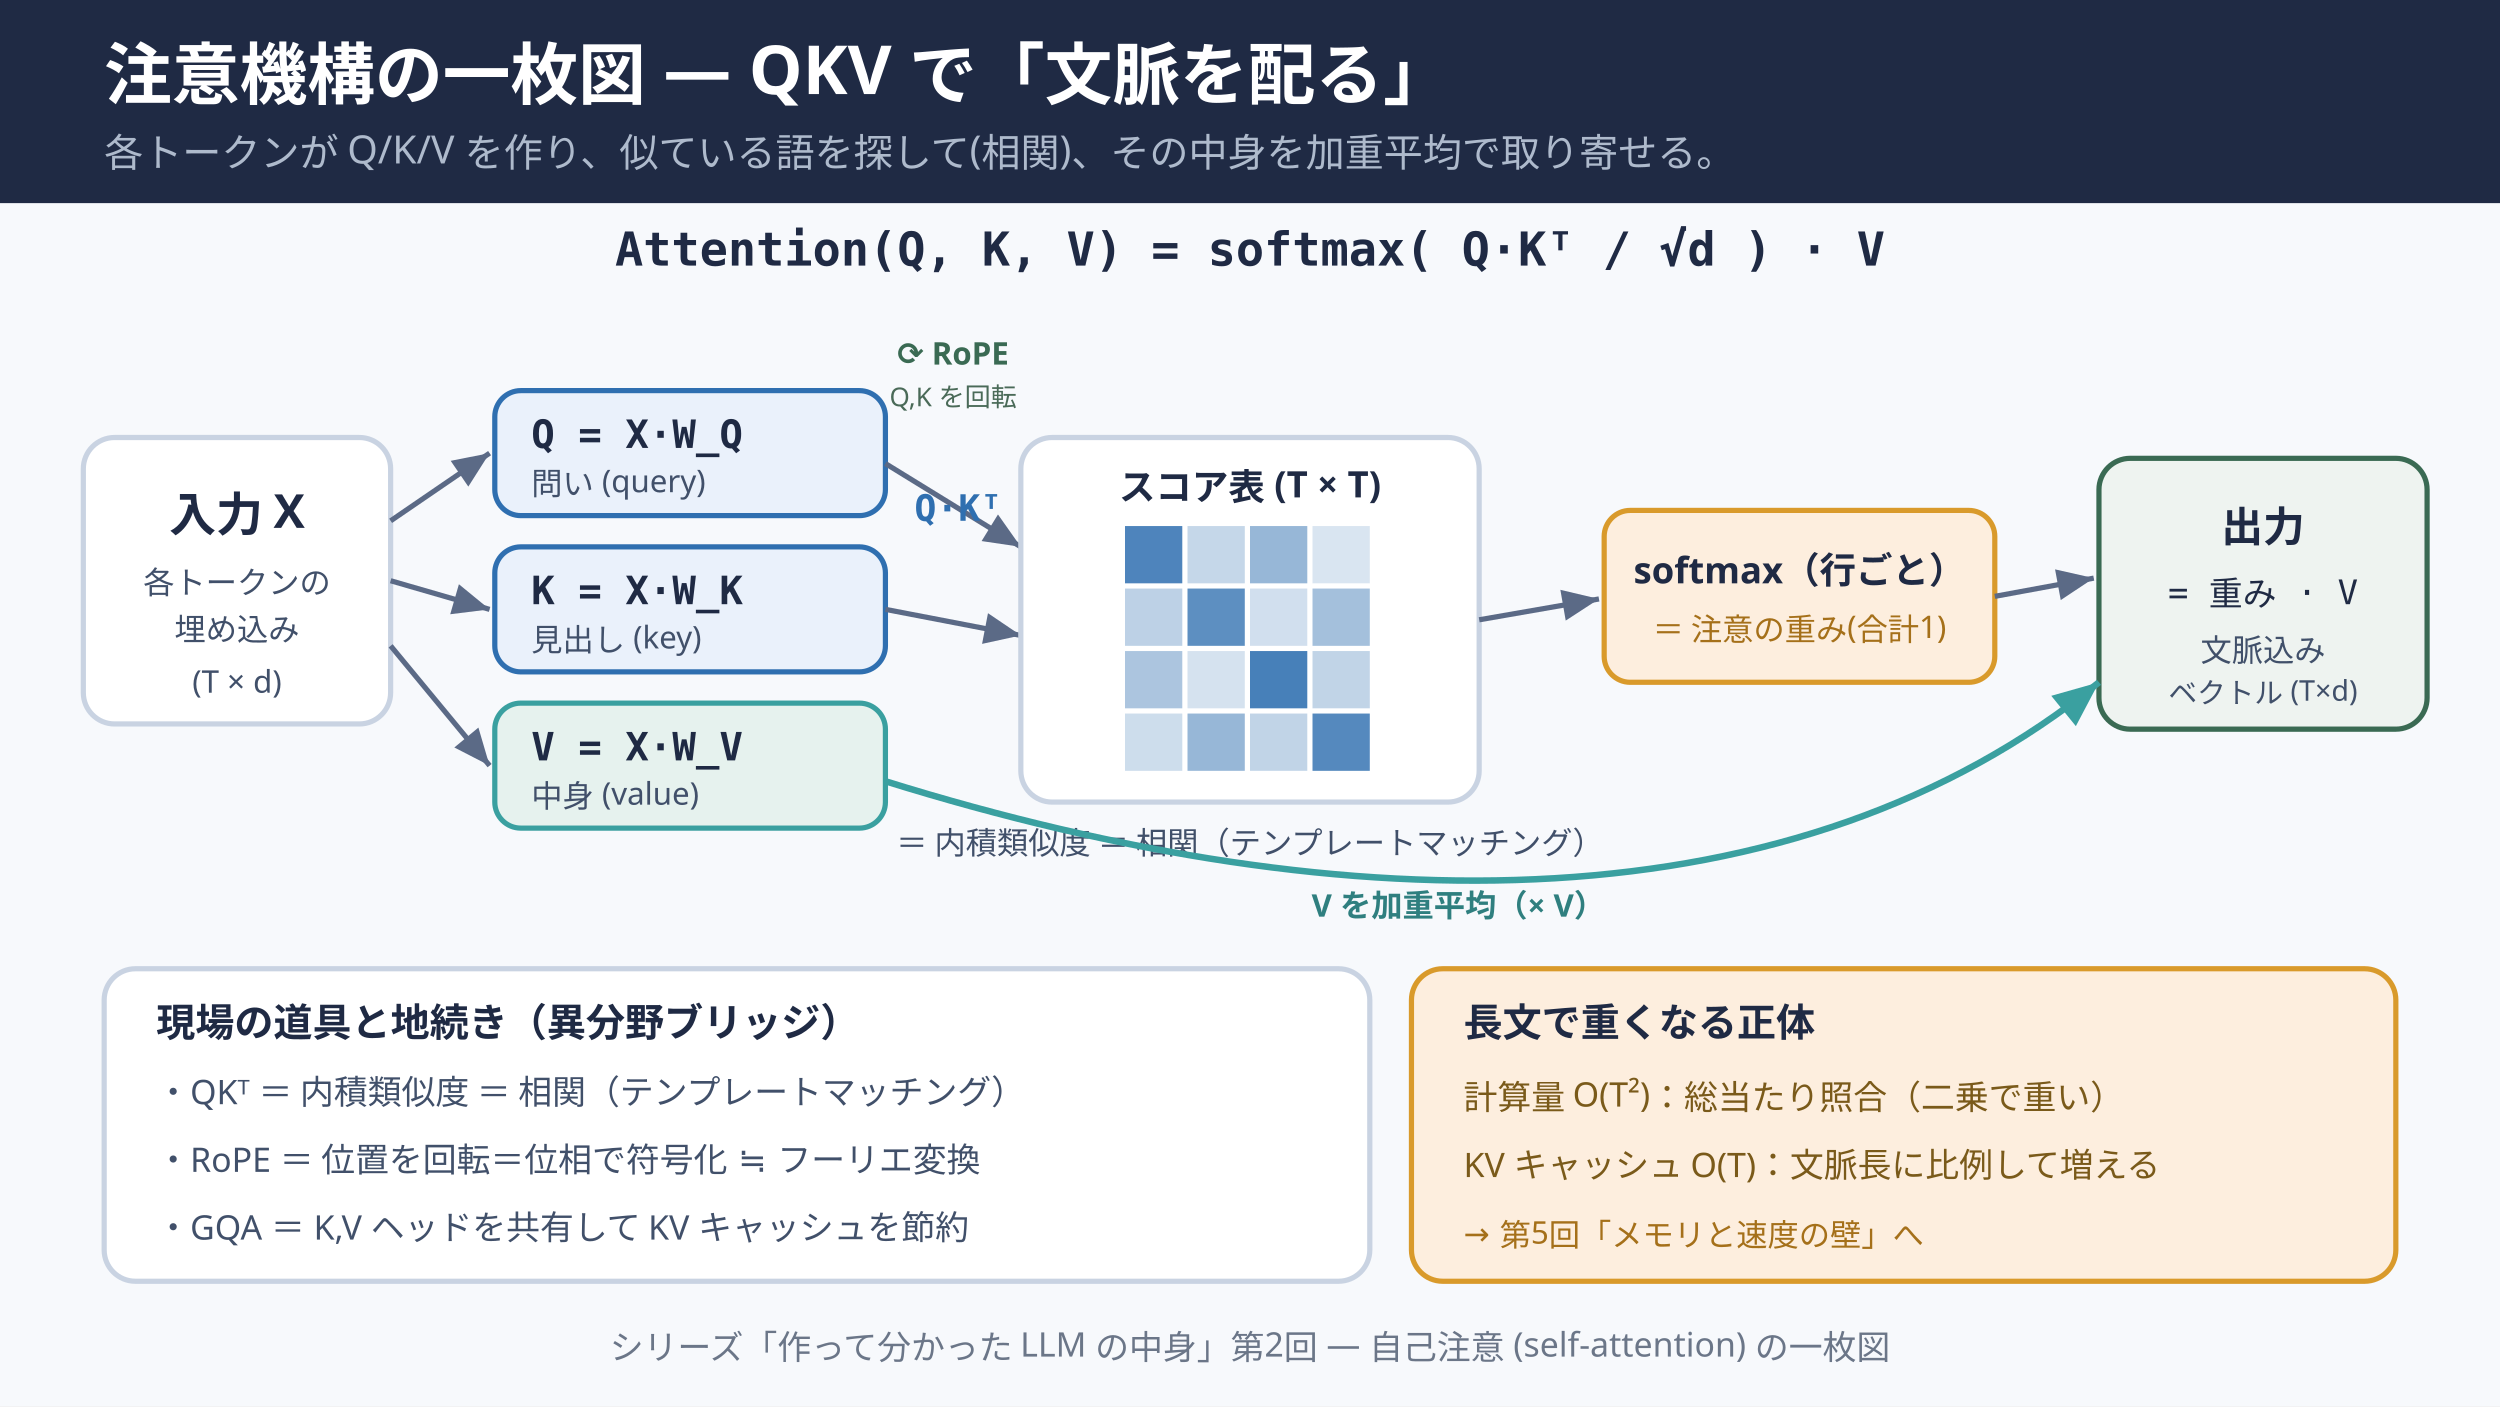
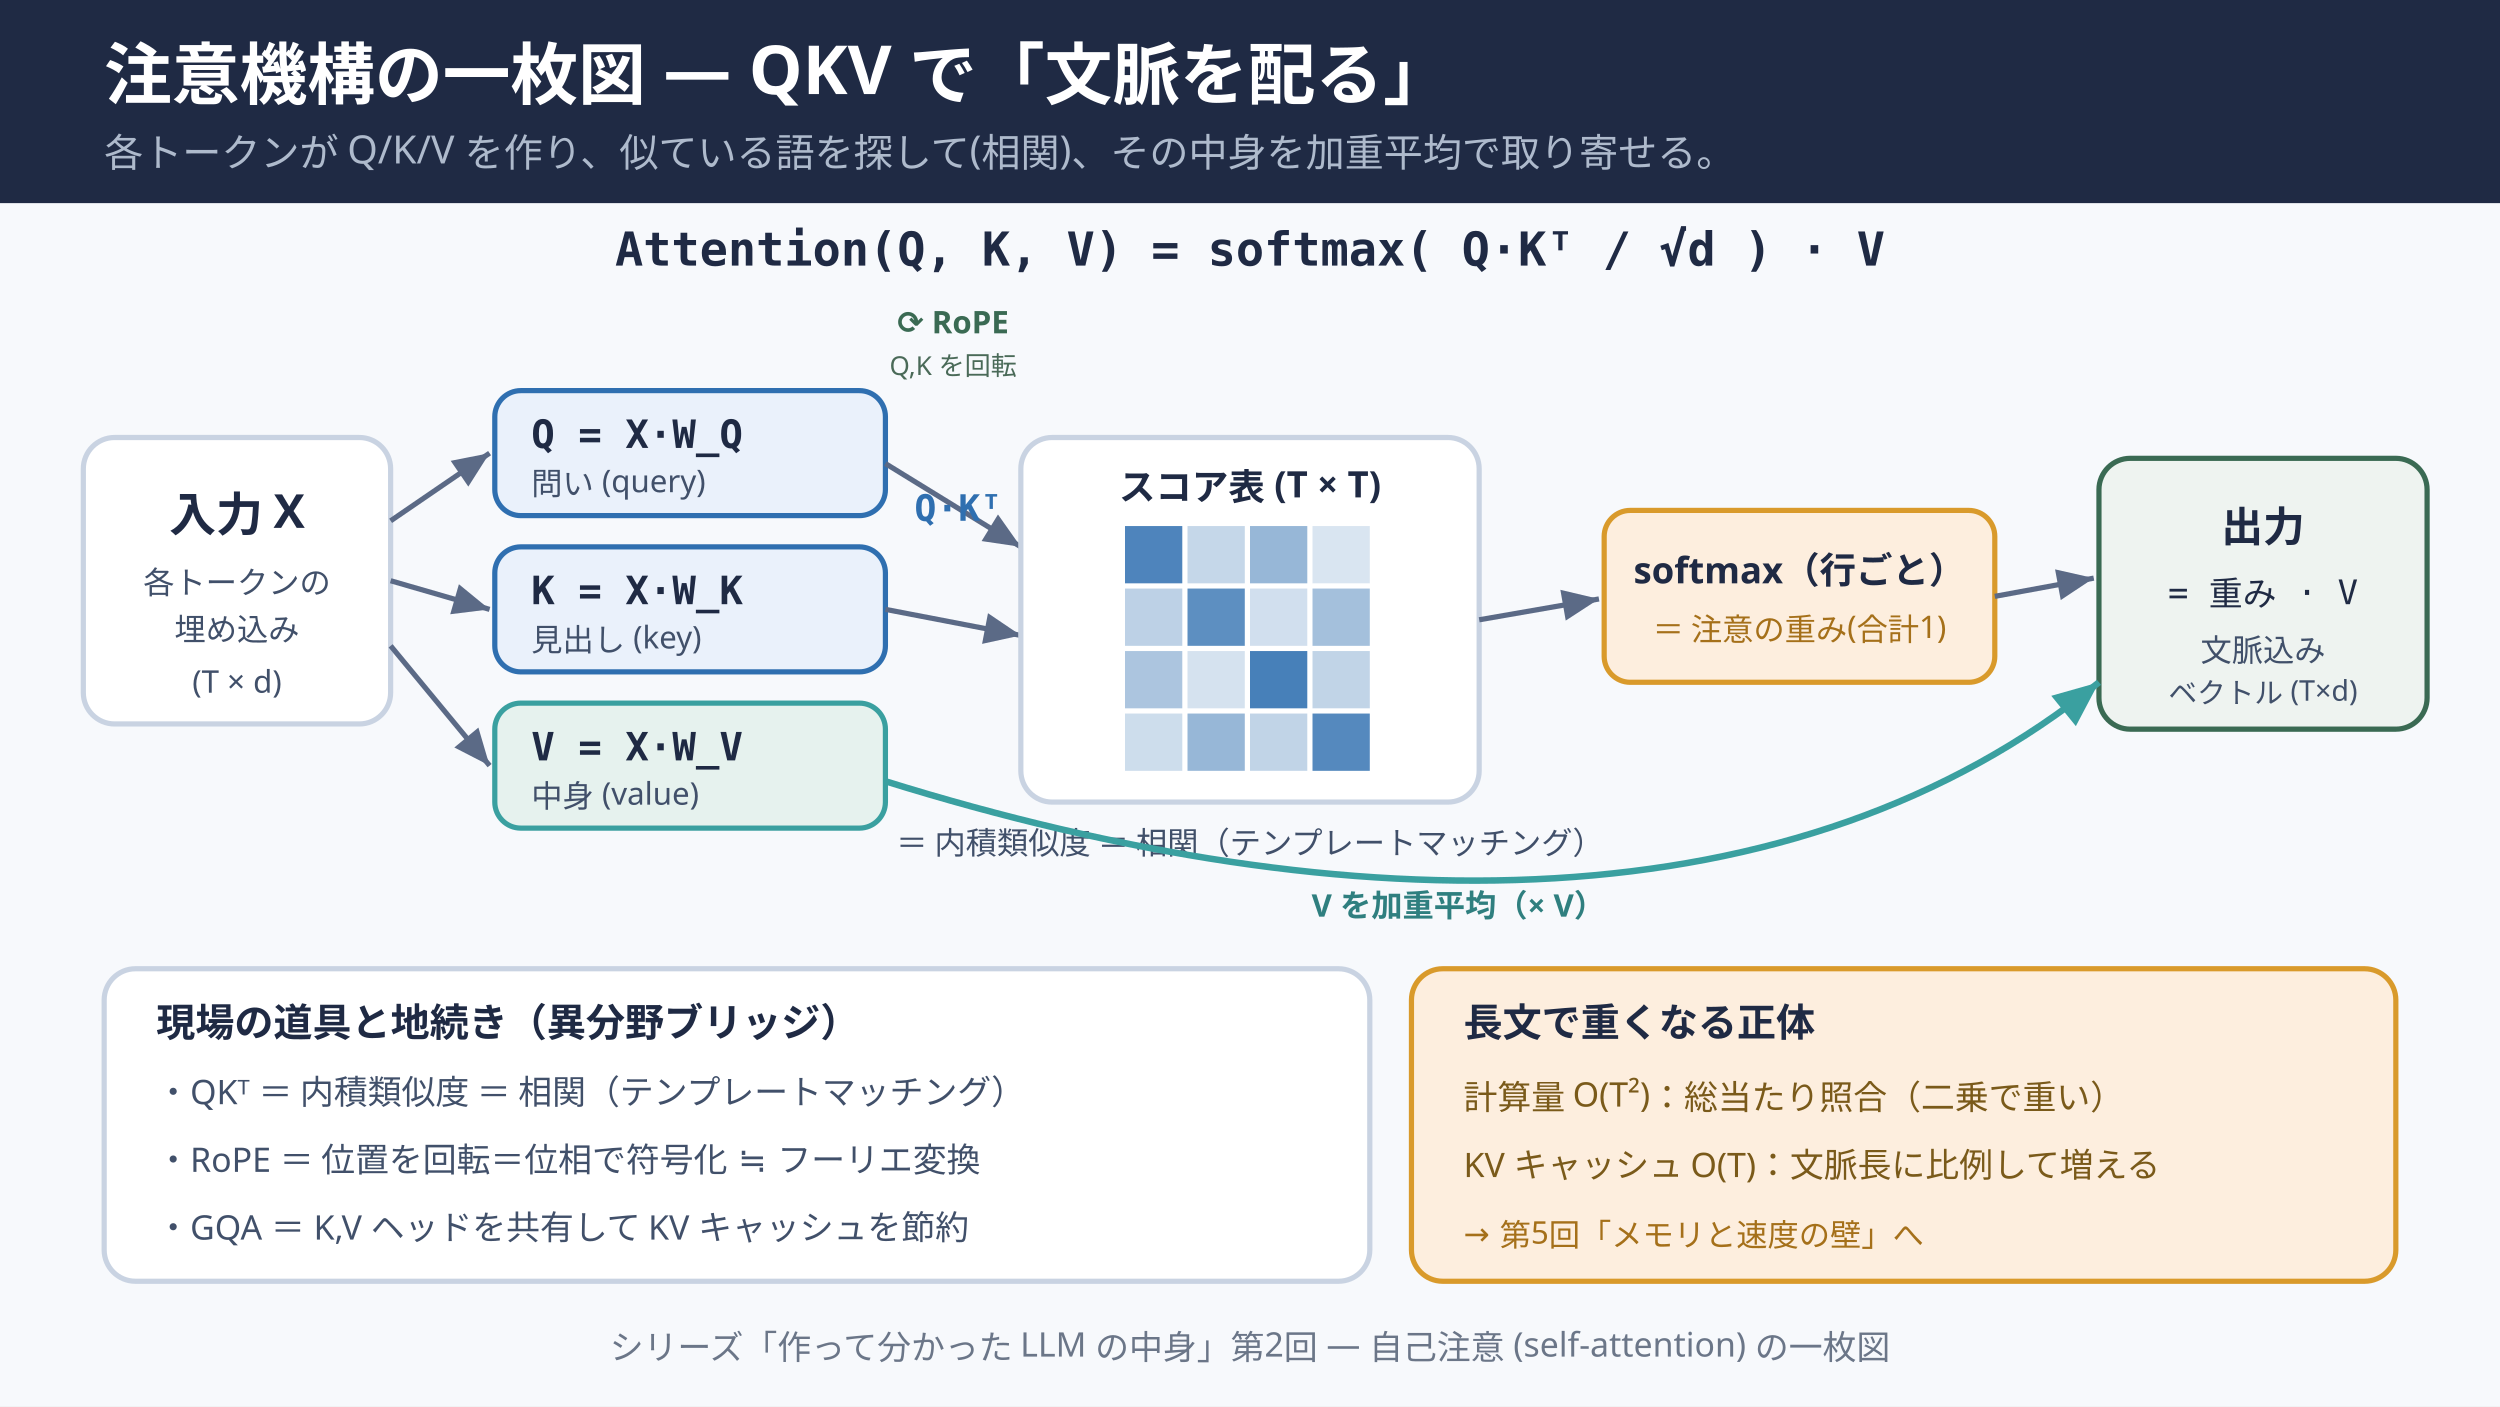
<svg xmlns="http://www.w3.org/2000/svg" viewBox="0 0 960 540" width="960" height="540" font-family="'Segoe UI','Hiragino Kaku Gothic ProN','Noto Sans JP',sans-serif">
  <defs>
    <marker id="a" markerWidth="10" markerHeight="10" refX="7" refY="3" orient="auto" markerUnits="strokeWidth">
      <path d="M0,0 L7,3 L0,6 Z" fill="#5b6a86" />
    </marker>
    <marker id="at" markerWidth="10" markerHeight="10" refX="7" refY="3" orient="auto" markerUnits="strokeWidth">
      <path d="M0,0 L7,3 L0,6 Z" fill="#3aa0a0" />
    </marker>
  </defs>
  <rect width="960" height="540" fill="#f7f9fc" />
  <rect x="0" y="0" width="960" height="78" fill="#1f2a44" />
  <text x="40" y="38" fill="#ffffff" font-size="26" font-weight="700">注意機構の一枚図 ― QKV で「文脈を配る」</text>
  <text x="40" y="64" fill="#aebacc" font-size="15">各トークンが Q/K/V を作り、似ている語を探して(相関)、その中身を加重平均で取り寄せる。</text>
  <text x="480" y="102" fill="#1f2a44" font-size="18" font-weight="700" text-anchor="middle" font-family="'Consolas','SFMono-Regular',monospace">Attention(Q, K, V) = softmax( Q·Kᵀ / √d ) · V</text>
  <g>
    <rect x="32" y="168" width="118" height="110" rx="12" fill="#ffffff" stroke="#c9d3e2" stroke-width="2" />
    <text x="91" y="204" fill="#1f2a44" font-size="18" font-weight="700" text-anchor="middle">入力 X</text>
    <text x="91" y="228" fill="#41506a" font-size="12" text-anchor="middle">各トークンの</text>
    <text x="91" y="246" fill="#41506a" font-size="12" text-anchor="middle">埋め込み</text>
    <text x="91" y="266" fill="#41506a" font-size="12" text-anchor="middle">(T × d)</text>
  </g>
  <g>
    <rect x="190" y="150" width="150" height="48" rx="10" fill="#eaf1fb" stroke="#2f6fb0" stroke-width="2" />
    <text x="204" y="172" fill="#1f2a44" font-size="15" font-weight="700" font-family="'Consolas','SFMono-Regular',monospace">Q = X·W_Q</text>
    <text x="204" y="190" fill="#41506a" font-size="12">問い (query)</text>
  </g>
  <g>
    <rect x="190" y="210" width="150" height="48" rx="10" fill="#eaf1fb" stroke="#2f6fb0" stroke-width="2" />
    <text x="204" y="232" fill="#1f2a44" font-size="15" font-weight="700" font-family="'Consolas','SFMono-Regular',monospace">K = X·W_K</text>
    <text x="204" y="250" fill="#41506a" font-size="12">見出し (key)</text>
  </g>
  <g>
    <rect x="190" y="270" width="150" height="48" rx="10" fill="#e6f2ee" stroke="#3aa0a0" stroke-width="2" />
    <text x="204" y="292" fill="#1f2a44" font-size="15" font-weight="700" font-family="'Consolas','SFMono-Regular',monospace">V = X·W_V</text>
    <text x="204" y="310" fill="#41506a" font-size="12">中身 (value)</text>
  </g>
  <g stroke="#5b6a86" stroke-width="2" marker-end="url(#a)" fill="none">
    <path d="M150,200 L188,174" />
    <path d="M150,223 L188,234" />
    <path d="M150,248 L188,294" />
  </g>
-   <text x="366" y="140" fill="#3a6a53" font-size="12" text-anchor="middle" font-weight="700">⟳ RoPE</text>
-   <text x="366" y="156" fill="#4a6a58" font-size="10" text-anchor="middle">Q,K を回転</text>
+   <text x="366" y="128" fill="#3a6a53" font-size="12" text-anchor="middle" font-weight="700">⟳ RoPE</text>
+   <text x="366" y="144" fill="#4a6a58" font-size="10" text-anchor="middle">Q,K を回転</text>
  <g stroke="#5b6a86" stroke-width="2" marker-end="url(#a)" fill="none">
    <path d="M340,178 L392,210" />
    <path d="M340,234 L392,244" />
  </g>
  <text x="368" y="200" fill="#2f6fb0" font-size="14" font-weight="700" text-anchor="middle" font-family="'Consolas','SFMono-Regular',monospace">Q·Kᵀ</text>
  <g>
    <rect x="392" y="168" width="176" height="140" rx="12" fill="#ffffff" stroke="#c9d3e2" stroke-width="2" />
    <text x="480" y="192" fill="#1f2a44" font-size="14" font-weight="700" text-anchor="middle">スコア表 (T × T)</text>
    <g>
      <rect x="432" y="202" width="22" height="22" fill="#2f6fb0" opacity="0.85" />
      <rect x="456" y="202" width="22" height="22" fill="#2f6fb0" opacity="0.28" />
      <rect x="480" y="202" width="22" height="22" fill="#2f6fb0" opacity="0.5" />
      <rect x="504" y="202" width="22" height="22" fill="#2f6fb0" opacity="0.18" />
      <rect x="432" y="226" width="22" height="22" fill="#2f6fb0" opacity="0.32" />
      <rect x="456" y="226" width="22" height="22" fill="#2f6fb0" opacity="0.78" />
      <rect x="480" y="226" width="22" height="22" fill="#2f6fb0" opacity="0.22" />
      <rect x="504" y="226" width="22" height="22" fill="#2f6fb0" opacity="0.44" />
      <rect x="432" y="250" width="22" height="22" fill="#2f6fb0" opacity="0.4" />
      <rect x="456" y="250" width="22" height="22" fill="#2f6fb0" opacity="0.2" />
      <rect x="480" y="250" width="22" height="22" fill="#2f6fb0" opacity="0.88" />
      <rect x="504" y="250" width="22" height="22" fill="#2f6fb0" opacity="0.3" />
      <rect x="432" y="274" width="22" height="22" fill="#2f6fb0" opacity="0.24" />
      <rect x="456" y="274" width="22" height="22" fill="#2f6fb0" opacity="0.5" />
      <rect x="480" y="274" width="22" height="22" fill="#2f6fb0" opacity="0.3" />
      <rect x="504" y="274" width="22" height="22" fill="#2f6fb0" opacity="0.82" />
    </g>
  </g>
  <text x="480" y="328" fill="#41506a" font-size="12" text-anchor="middle">＝ 内積類似度 ＝ 相関（テンプレートマッチング）</text>
  <g stroke="#5b6a86" stroke-width="2" marker-end="url(#a)" fill="none">
    <path d="M568,238 L614,230" />
  </g>
  <g>
    <rect x="616" y="196" width="150" height="66" rx="10" fill="#fdeede" stroke="#d99a2b" stroke-width="2" />
    <text x="691" y="224" fill="#1f2a44" font-size="14" font-weight="700" text-anchor="middle">softmax（行ごと）</text>
    <text x="691" y="246" fill="#a5701a" font-size="12" text-anchor="middle">＝ 注意の重み(合計1)</text>
  </g>
  <g stroke="#5b6a86" stroke-width="2" marker-end="url(#a)" fill="none">
    <path d="M766,229 L804,222" />
  </g>
  <g>
    <rect x="806" y="176" width="126" height="104" rx="12" fill="#eef3f0" stroke="#3a6a53" stroke-width="2" />
    <text x="869" y="208" fill="#1f2a44" font-size="16" font-weight="700" text-anchor="middle">出力</text>
    <text x="869" y="232" fill="#1f2a44" font-size="13" text-anchor="middle" font-family="'Consolas','SFMono-Regular',monospace">= 重み · V</text>
    <text x="869" y="254" fill="#41506a" font-size="12" text-anchor="middle">文脈込み</text>
    <text x="869" y="270" fill="#41506a" font-size="11" text-anchor="middle">ベクトル (T×d)</text>
  </g>
  <path d="M340,300 C 520,356 690,356 806,262" stroke="#3aa0a0" stroke-width="2.5" marker-end="url(#at)" fill="none" />
  <text x="560" y="352" fill="#2f7f7f" font-size="12" text-anchor="middle" font-weight="600">V を加重平均（× V）</text>
  <g>
    <rect x="40" y="372" width="486" height="120" rx="12" fill="#ffffff" stroke="#c9d3e2" stroke-width="2" />
    <text x="60" y="398" fill="#1f2a44" font-size="15" font-weight="700">現場の道具と地続き（異分野ブリッジ）</text>
    <text x="60" y="424" fill="#41506a" font-size="13">・QKᵀ ＝ 内積類似度 ＝ 相関（テンプレートマッチング）</text>
    <text x="60" y="450" fill="#41506a" font-size="13">・RoPE ＝ 位置を回転＝位相で符号化 ≒ フーリエ変換</text>
    <text x="60" y="476" fill="#41506a" font-size="13">・GQA ＝ K,V ヘッドを共有して KV キャッシュを節約</text>
  </g>
  <g>
    <rect x="542" y="372" width="378" height="120" rx="12" fill="#fdeede" stroke="#d99a2b" stroke-width="2" />
    <text x="562" y="398" fill="#1f2a44" font-size="15" font-weight="700">長文で重くなる正体</text>
    <text x="562" y="426" fill="#7a5a1a" font-size="13">計算量 O(T²)：総当たり照合（二乗で重い）</text>
    <text x="562" y="452" fill="#7a5a1a" font-size="13">KV キャッシュ O(T)：文脈長に比例して増える</text>
    <text x="562" y="478" fill="#a5701a" font-size="12">→ 第5回「メモリと速度の壁」へ</text>
  </g>
  <text x="480" y="522" fill="#6b7688" font-size="13" text-anchor="middle">シリーズ「作って分かった LLM の中身」第2回 ― 自己注意 (self-attention) の一枚図</text>
</svg>
